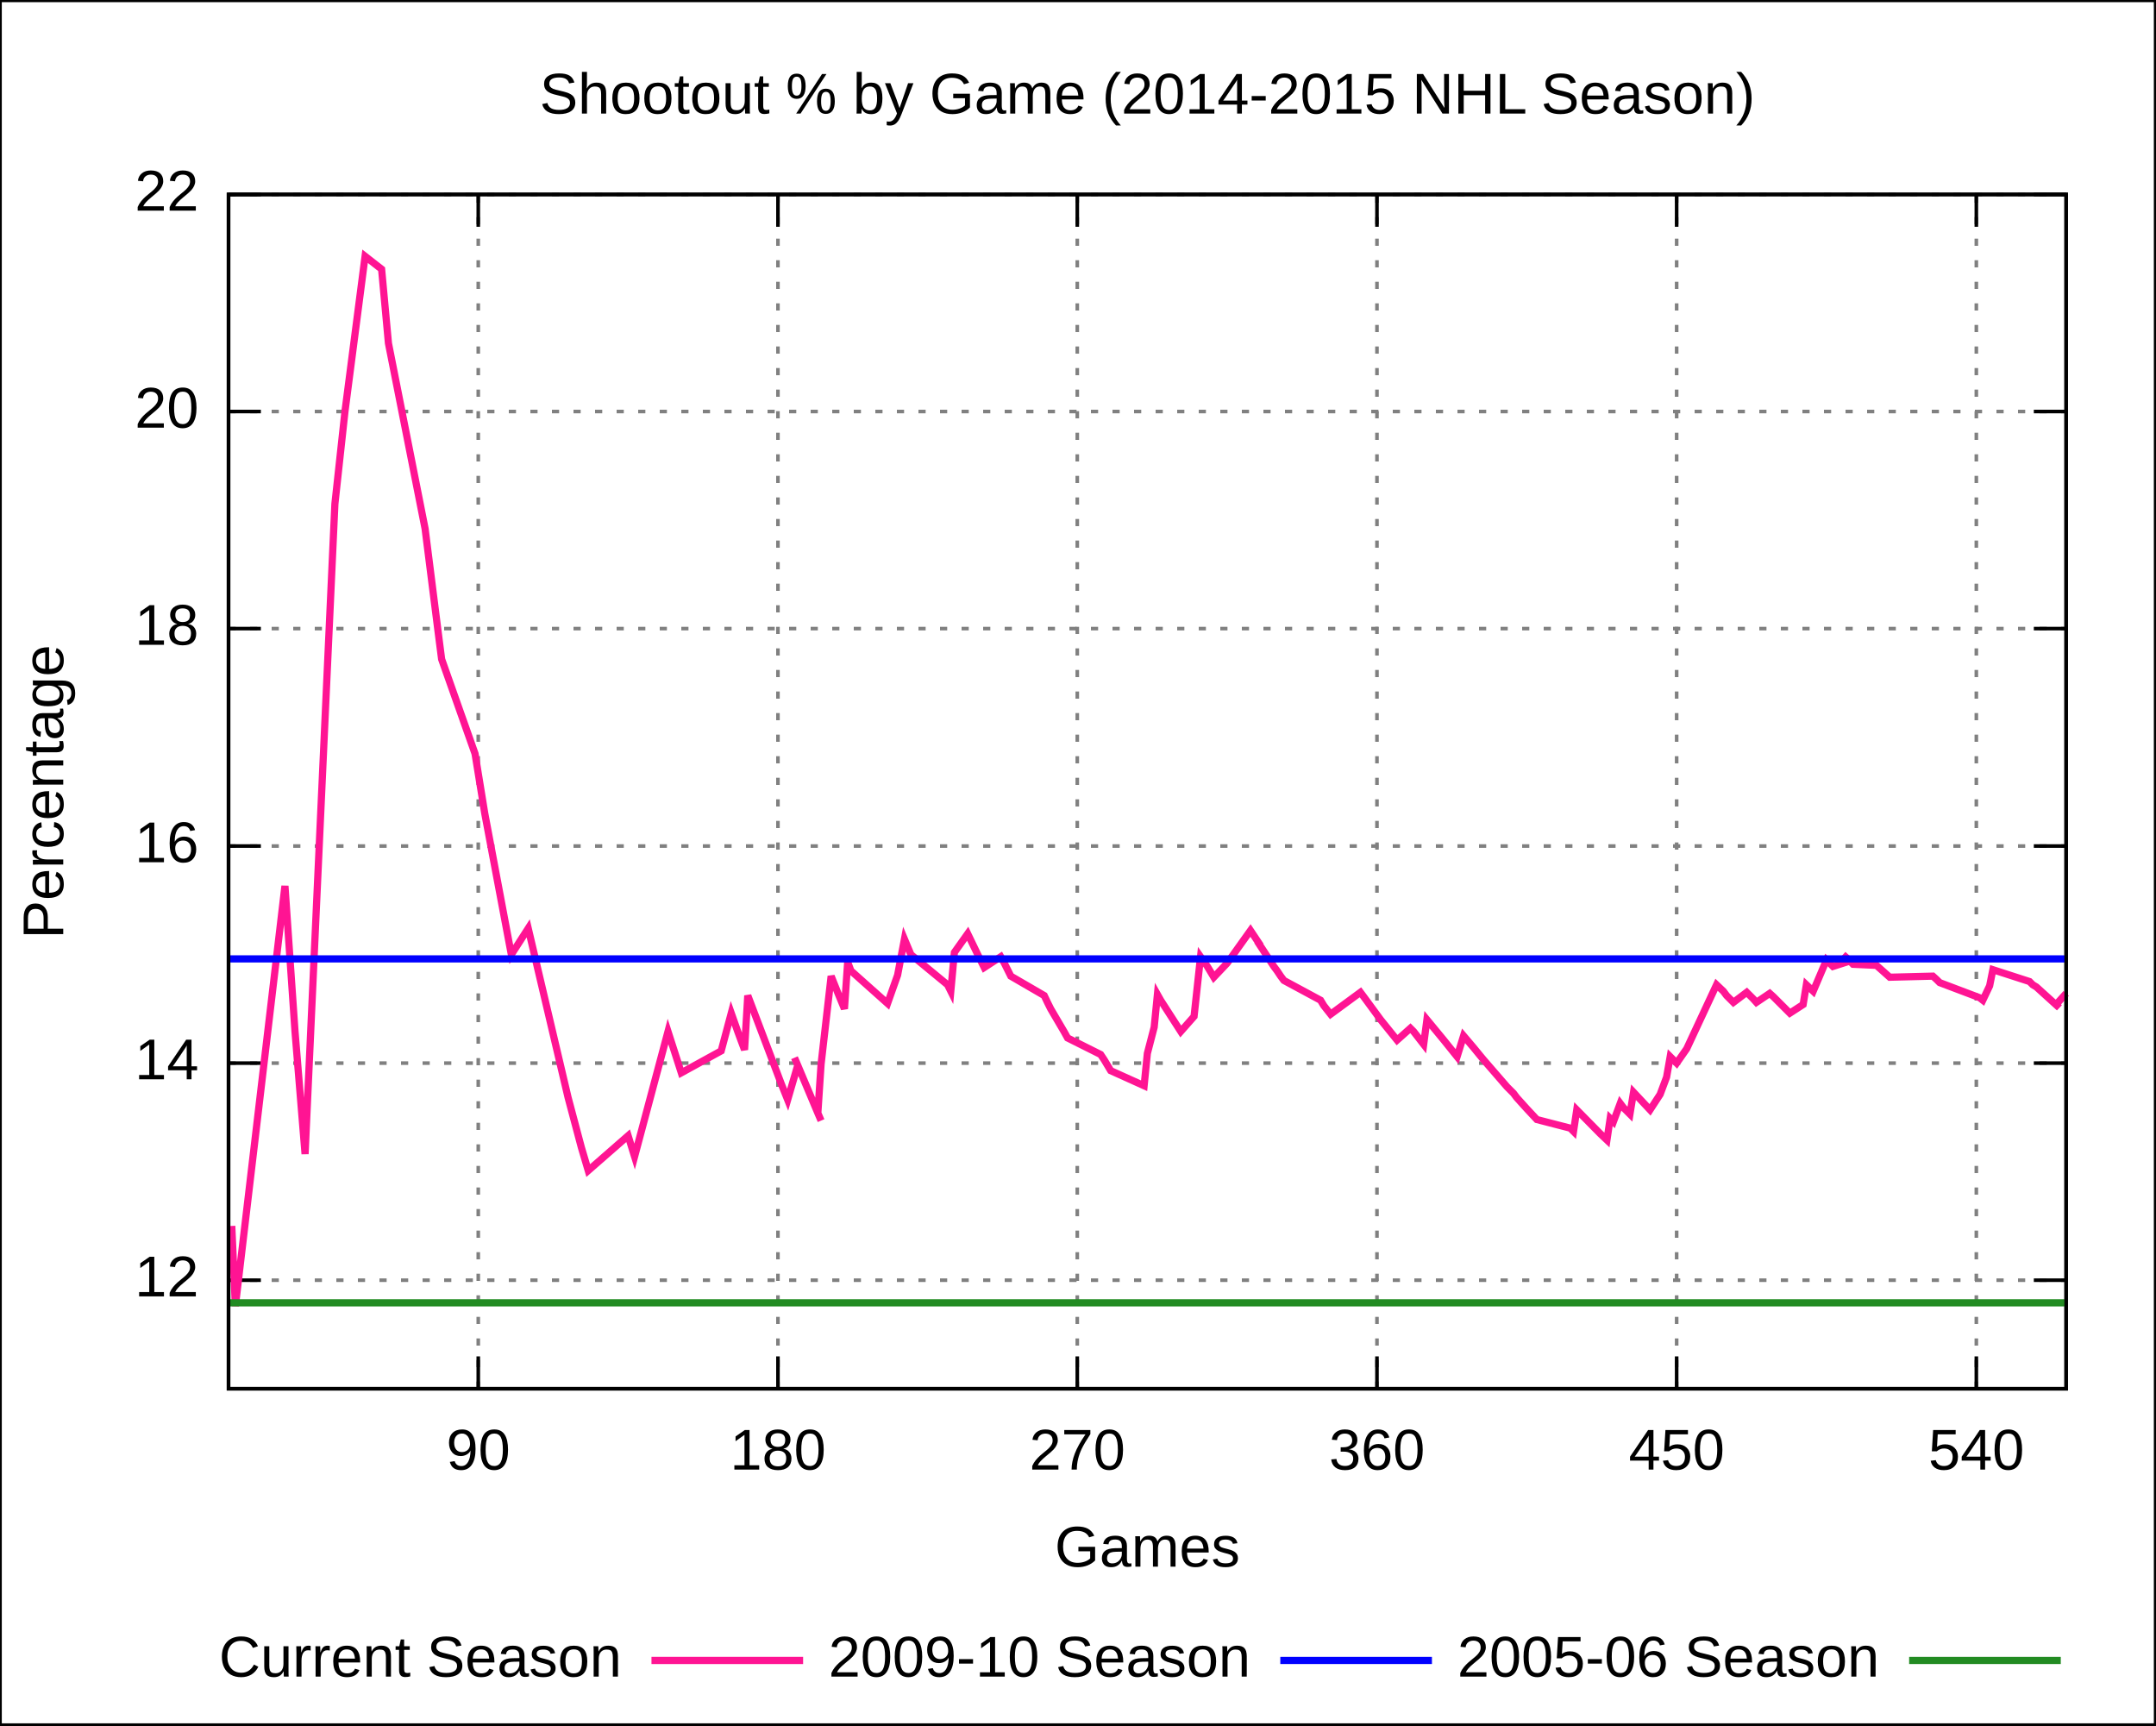
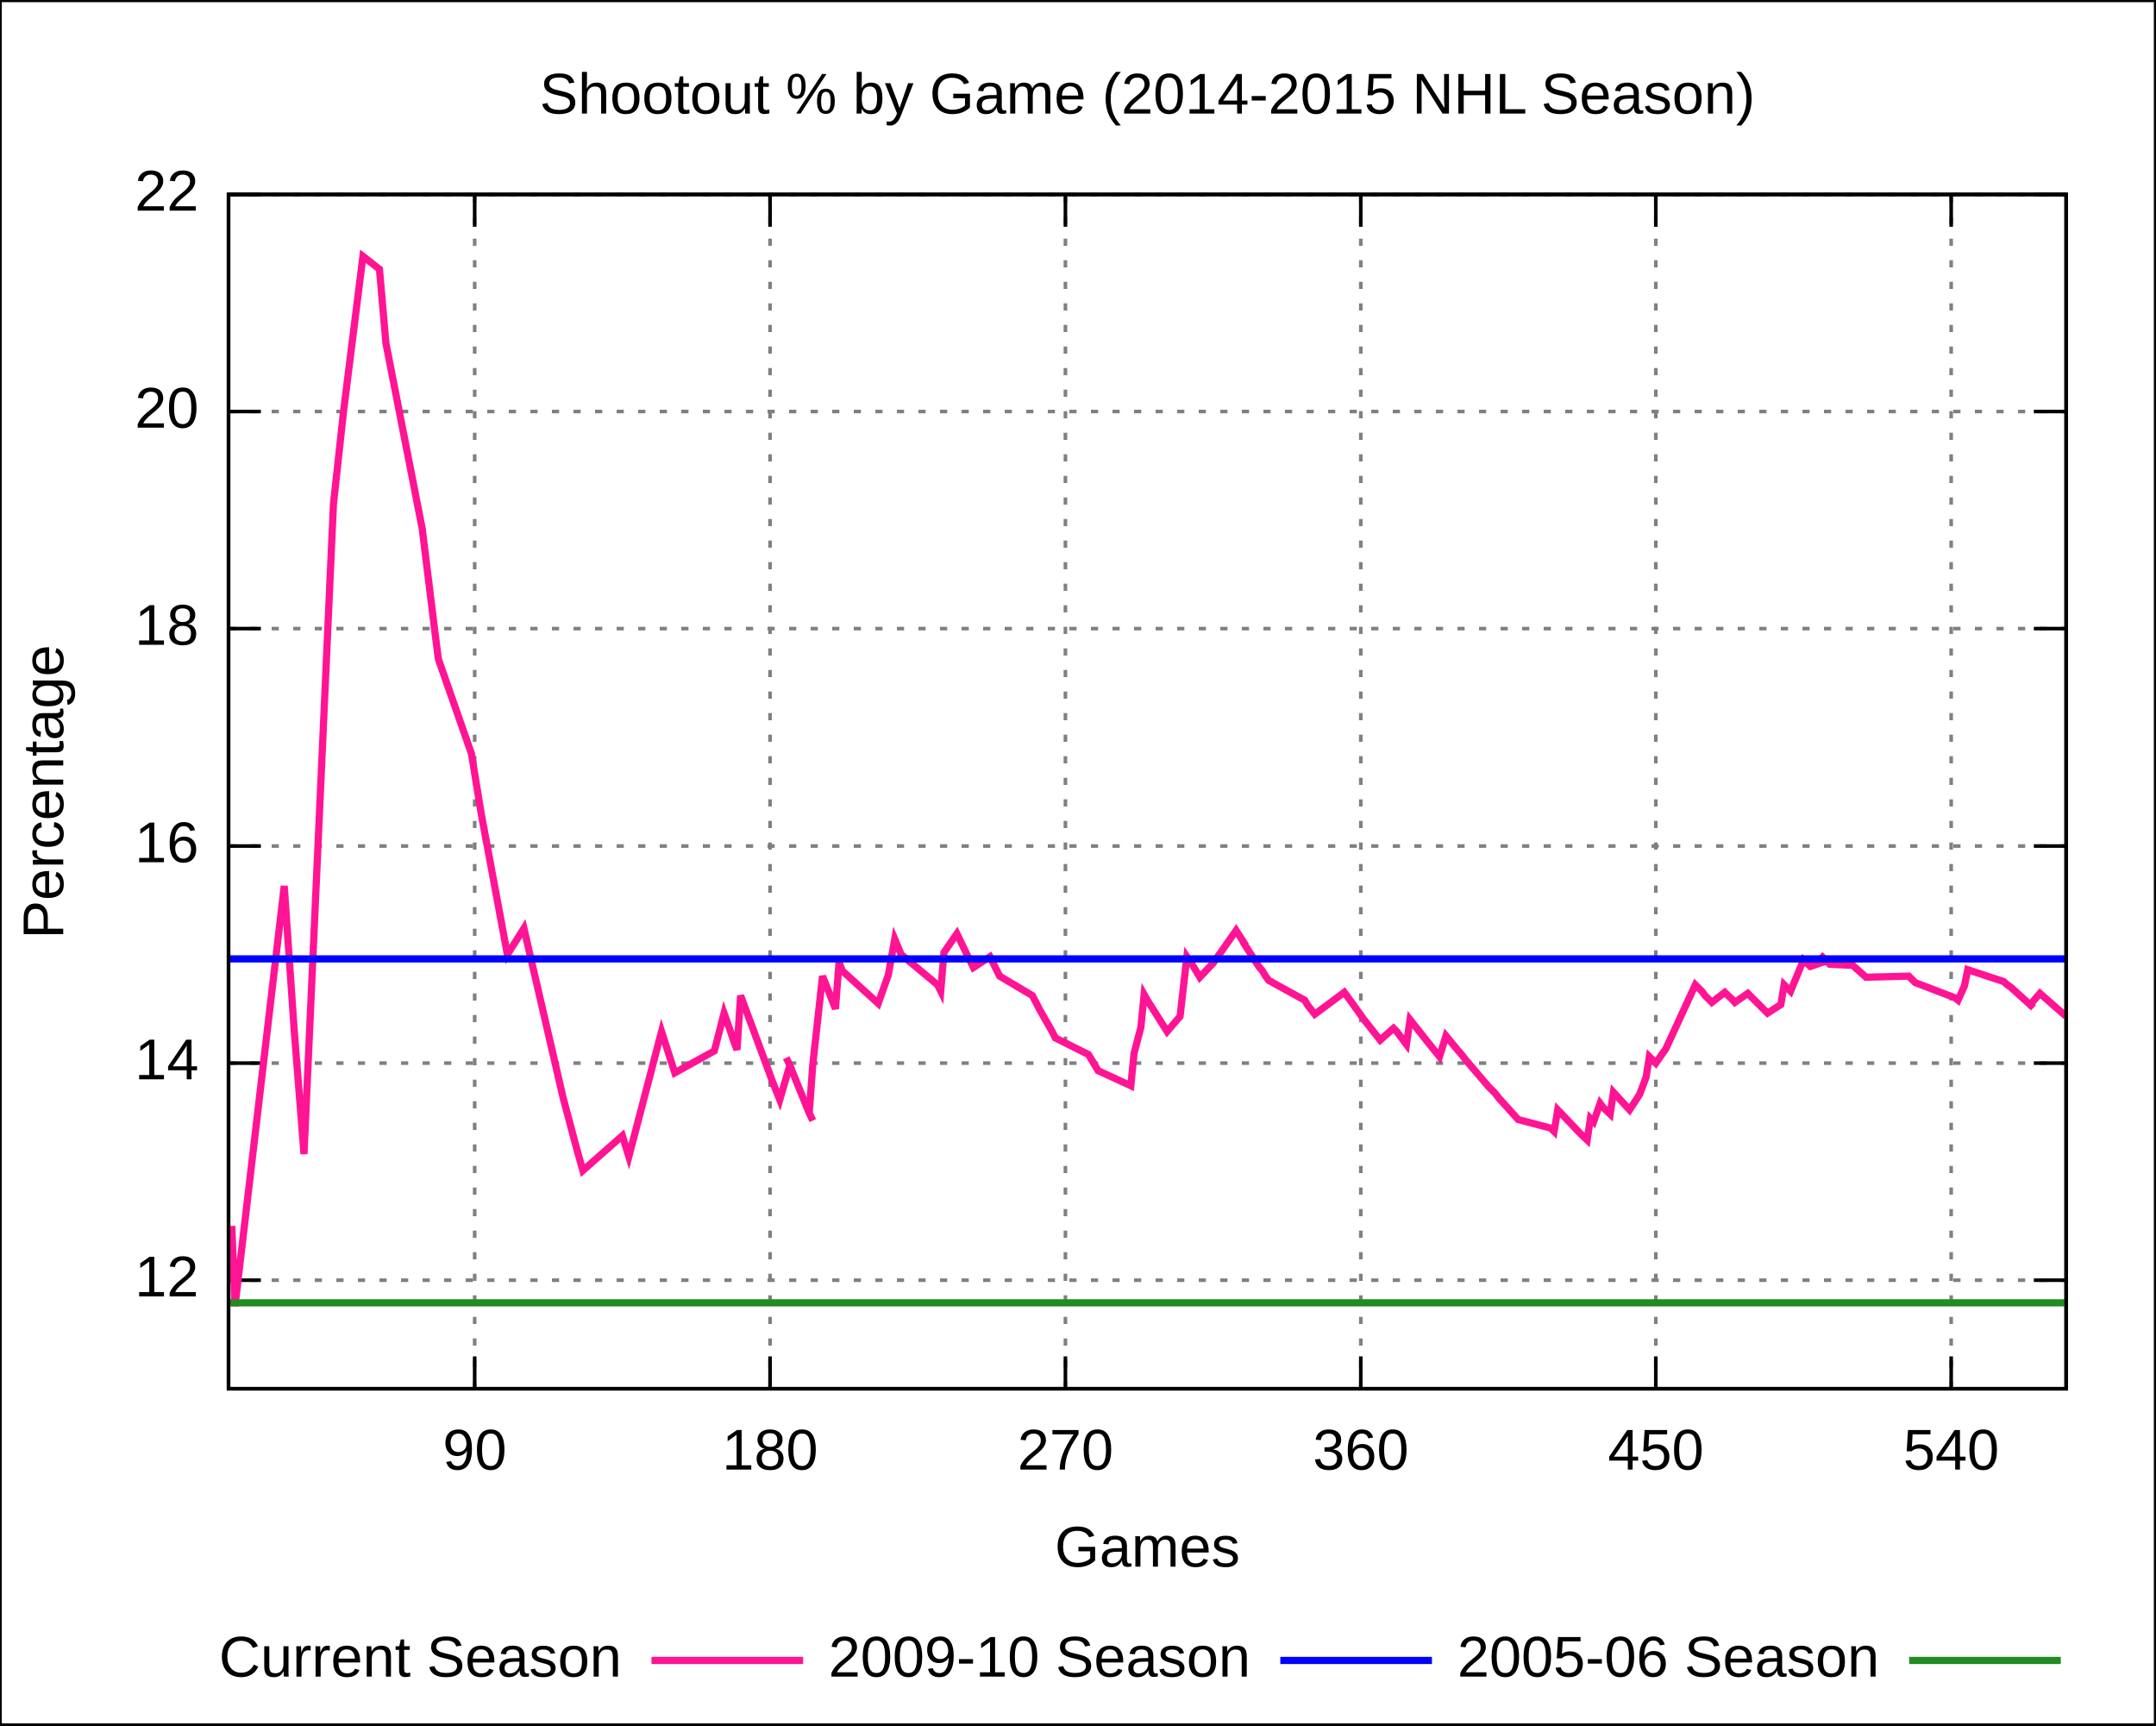
<svg xmlns="http://www.w3.org/2000/svg" xmlns:xlink="http://www.w3.org/1999/xlink" width="600" height="480" viewBox="0 0 600 480">
  <g id="gnuplot_canvas">
    <rect x="0" y="0" width="600" height="480" fill="none" />
    <defs>
      <circle id="gpDot" r="0.5" stroke-width="0.5" />
      <path id="gpPt0" stroke-width="0.222" stroke="currentColor" d="M-1,0 h2 M0,-1 v2" />
      <path id="gpPt1" stroke-width="0.222" stroke="currentColor" d="M-1,-1 L1,1 M1,-1 L-1,1" />
      <path id="gpPt2" stroke-width="0.222" stroke="currentColor" d="M-1,0 L1,0 M0,-1 L0,1 M-1,-1 L1,1 M-1,1 L1,-1" />
      <rect id="gpPt3" stroke-width="0.222" stroke="currentColor" x="-1" y="-1" width="2" height="2" />
      <rect id="gpPt4" stroke-width="0.222" stroke="currentColor" fill="currentColor" x="-1" y="-1" width="2" height="2" />
      <circle id="gpPt5" stroke-width="0.222" stroke="currentColor" cx="0" cy="0" r="1" />
      <use xlink:href="#gpPt5" id="gpPt6" fill="currentColor" stroke="none" />
      <path id="gpPt7" stroke-width="0.222" stroke="currentColor" d="M0,-1.33 L-1.33,0.67 L1.33,0.67 z" />
      <use xlink:href="#gpPt7" id="gpPt8" fill="currentColor" stroke="none" />
      <use xlink:href="#gpPt7" id="gpPt9" stroke="currentColor" transform="rotate(180)" />
      <use xlink:href="#gpPt9" id="gpPt10" fill="currentColor" stroke="none" />
      <use xlink:href="#gpPt3" id="gpPt11" stroke="currentColor" transform="rotate(45)" />
      <use xlink:href="#gpPt11" id="gpPt12" fill="currentColor" stroke="none" />
    </defs>
    <g style="fill:none; color:white; stroke:currentColor; stroke-width:1.00; stroke-linecap:butt; stroke-linejoin:miter">
</g>
    <g style="fill:none; color:black; stroke:currentColor; stroke-width:1.00; stroke-linecap:butt; stroke-linejoin:miter">
      <g style="stroke:none; shape-rendering:crispEdges">
        <polygon fill="rgb(255, 255, 255)" points="0.0,480.0 599.9,480.0 599.9,0.1 0.0,0.1 " />
      </g>
      <path stroke="black" d="M0.0,480.0 L0.0,0.1 L599.9,0.1 L599.9,480.0 L0.0,480.0  " />
    </g>
    <g style="fill:none; color:gray; stroke:currentColor; stroke-width:1.00; stroke-linecap:butt; stroke-linejoin:miter">
      <path stroke="gray" stroke-dasharray=" 2,4" class="gridline" d="M63.6,356.2 L575.0,356.2  " />
    </g>
    <g style="fill:none; color:black; stroke:currentColor; stroke-width:1.00; stroke-linecap:butt; stroke-linejoin:miter">
      <path stroke="black" d="M63.6,356.2 L72.6,356.2 M575.0,356.2 L566.0,356.2  " />
      <g transform="translate(55.3,360.7)" style="stroke:none; fill:black; font-family:Arial; font-size:12.00pt; text-anchor:end">
        <text> 12</text>
      </g>
    </g>
    <g style="fill:none; color:gray; stroke:currentColor; stroke-width:1.00; stroke-linecap:butt; stroke-linejoin:miter">
      <path stroke="gray" stroke-dasharray=" 2,4" class="gridline" d="M63.6,295.8 L575.0,295.8  " />
    </g>
    <g style="fill:none; color:black; stroke:currentColor; stroke-width:1.00; stroke-linecap:butt; stroke-linejoin:miter">
      <path stroke="black" d="M63.6,295.8 L72.6,295.8 M575.0,295.8 L566.0,295.8  " />
      <g transform="translate(55.3,300.3)" style="stroke:none; fill:black; font-family:Arial; font-size:12.00pt; text-anchor:end">
        <text> 14</text>
      </g>
    </g>
    <g style="fill:none; color:gray; stroke:currentColor; stroke-width:1.00; stroke-linecap:butt; stroke-linejoin:miter">
      <path stroke="gray" stroke-dasharray=" 2,4" class="gridline" d="M63.6,235.4 L575.0,235.4  " />
    </g>
    <g style="fill:none; color:black; stroke:currentColor; stroke-width:1.00; stroke-linecap:butt; stroke-linejoin:miter">
      <path stroke="black" d="M63.6,235.4 L72.6,235.4 M575.0,235.4 L566.0,235.4  " />
      <g transform="translate(55.3,239.9)" style="stroke:none; fill:black; font-family:Arial; font-size:12.00pt; text-anchor:end">
        <text> 16</text>
      </g>
    </g>
    <g style="fill:none; color:gray; stroke:currentColor; stroke-width:1.00; stroke-linecap:butt; stroke-linejoin:miter">
      <path stroke="gray" stroke-dasharray=" 2,4" class="gridline" d="M63.6,174.9 L575.0,174.9  " />
    </g>
    <g style="fill:none; color:black; stroke:currentColor; stroke-width:1.00; stroke-linecap:butt; stroke-linejoin:miter">
      <path stroke="black" d="M63.6,174.9 L72.6,174.9 M575.0,174.9 L566.0,174.9  " />
      <g transform="translate(55.3,179.4)" style="stroke:none; fill:black; font-family:Arial; font-size:12.00pt; text-anchor:end">
        <text> 18</text>
      </g>
    </g>
    <g style="fill:none; color:gray; stroke:currentColor; stroke-width:1.00; stroke-linecap:butt; stroke-linejoin:miter">
      <path stroke="gray" stroke-dasharray=" 2,4" class="gridline" d="M63.6,114.5 L575.0,114.5  " />
    </g>
    <g style="fill:none; color:black; stroke:currentColor; stroke-width:1.00; stroke-linecap:butt; stroke-linejoin:miter">
      <path stroke="black" d="M63.6,114.5 L72.6,114.5 M575.0,114.5 L566.0,114.5  " />
      <g transform="translate(55.3,119.0)" style="stroke:none; fill:black; font-family:Arial; font-size:12.00pt; text-anchor:end">
        <text> 20</text>
      </g>
    </g>
    <g style="fill:none; color:gray; stroke:currentColor; stroke-width:1.00; stroke-linecap:butt; stroke-linejoin:miter">
      <path stroke="gray" stroke-dasharray=" 2,4" class="gridline" d="M63.6,54.1 L575.0,54.1  " />
    </g>
    <g style="fill:none; color:black; stroke:currentColor; stroke-width:1.00; stroke-linecap:butt; stroke-linejoin:miter">
      <path stroke="black" d="M63.6,54.1 L72.6,54.1 M575.0,54.1 L566.0,54.1  " />
      <g transform="translate(55.3,58.6)" style="stroke:none; fill:black; font-family:Arial; font-size:12.00pt; text-anchor:end">
        <text> 22</text>
      </g>
    </g>
    <g style="fill:none; color:gray; stroke:currentColor; stroke-width:1.00; stroke-linecap:butt; stroke-linejoin:miter">
-       <path stroke="gray" stroke-dasharray=" 2,4" class="gridline" d="M133.1,386.4 L133.1,54.1  " />
+       <path stroke="gray" stroke-dasharray=" 2,4" class="gridline" d="M132.1,386.4 L132.1,54.1  " />
    </g>
    <g style="fill:none; color:black; stroke:currentColor; stroke-width:1.00; stroke-linecap:butt; stroke-linejoin:miter">
-       <path stroke="black" d="M133.1,386.4 L133.1,377.4 M133.1,54.1 L133.1,63.1  " />
-       <g transform="translate(133.1,408.9)" style="stroke:none; fill:black; font-family:Arial; font-size:12.00pt; text-anchor:middle">
+       <path stroke="black" d="M132.1,386.4 L132.1,377.4 M132.1,54.1 L132.1,63.1  " />
+       <g transform="translate(132.1,408.9)" style="stroke:none; fill:black; font-family:Arial; font-size:12.00pt; text-anchor:middle">
        <text> 90</text>
      </g>
    </g>
    <g style="fill:none; color:gray; stroke:currentColor; stroke-width:1.00; stroke-linecap:butt; stroke-linejoin:miter">
-       <path stroke="gray" stroke-dasharray=" 2,4" class="gridline" d="M216.5,386.4 L216.5,54.1  " />
+       <path stroke="gray" stroke-dasharray=" 2,4" class="gridline" d="M214.3,386.4 L214.3,54.1  " />
    </g>
    <g style="fill:none; color:black; stroke:currentColor; stroke-width:1.00; stroke-linecap:butt; stroke-linejoin:miter">
-       <path stroke="black" d="M216.5,386.4 L216.5,377.4 M216.5,54.1 L216.5,63.1  " />
-       <g transform="translate(216.5,408.9)" style="stroke:none; fill:black; font-family:Arial; font-size:12.00pt; text-anchor:middle">
+       <path stroke="black" d="M214.3,386.4 L214.3,377.4 M214.3,54.1 L214.3,63.1  " />
+       <g transform="translate(214.3,408.9)" style="stroke:none; fill:black; font-family:Arial; font-size:12.00pt; text-anchor:middle">
        <text> 180</text>
      </g>
    </g>
    <g style="fill:none; color:gray; stroke:currentColor; stroke-width:1.00; stroke-linecap:butt; stroke-linejoin:miter">
-       <path stroke="gray" stroke-dasharray=" 2,4" class="gridline" d="M299.8,386.4 L299.8,54.1  " />
+       <path stroke="gray" stroke-dasharray=" 2,4" class="gridline" d="M296.5,386.4 L296.5,54.1  " />
    </g>
    <g style="fill:none; color:black; stroke:currentColor; stroke-width:1.00; stroke-linecap:butt; stroke-linejoin:miter">
-       <path stroke="black" d="M299.8,386.4 L299.8,377.4 M299.8,54.1 L299.8,63.1  " />
-       <g transform="translate(299.8,408.9)" style="stroke:none; fill:black; font-family:Arial; font-size:12.00pt; text-anchor:middle">
+       <path stroke="black" d="M296.5,386.4 L296.5,377.4 M296.5,54.1 L296.5,63.1  " />
+       <g transform="translate(296.5,408.9)" style="stroke:none; fill:black; font-family:Arial; font-size:12.00pt; text-anchor:middle">
        <text> 270</text>
      </g>
    </g>
    <g style="fill:none; color:gray; stroke:currentColor; stroke-width:1.00; stroke-linecap:butt; stroke-linejoin:miter">
-       <path stroke="gray" stroke-dasharray=" 2,4" class="gridline" d="M383.2,386.4 L383.2,54.1  " />
+       <path stroke="gray" stroke-dasharray=" 2,4" class="gridline" d="M378.7,386.4 L378.7,54.1  " />
    </g>
    <g style="fill:none; color:black; stroke:currentColor; stroke-width:1.00; stroke-linecap:butt; stroke-linejoin:miter">
-       <path stroke="black" d="M383.2,386.4 L383.2,377.4 M383.2,54.1 L383.2,63.1  " />
-       <g transform="translate(383.2,408.9)" style="stroke:none; fill:black; font-family:Arial; font-size:12.00pt; text-anchor:middle">
+       <path stroke="black" d="M378.7,386.4 L378.7,377.4 M378.7,54.1 L378.7,63.1  " />
+       <g transform="translate(378.7,408.9)" style="stroke:none; fill:black; font-family:Arial; font-size:12.00pt; text-anchor:middle">
        <text> 360</text>
      </g>
    </g>
    <g style="fill:none; color:gray; stroke:currentColor; stroke-width:1.00; stroke-linecap:butt; stroke-linejoin:miter">
-       <path stroke="gray" stroke-dasharray=" 2,4" class="gridline" d="M466.6,386.4 L466.6,54.1  " />
+       <path stroke="gray" stroke-dasharray=" 2,4" class="gridline" d="M460.8,386.4 L460.8,54.1  " />
    </g>
    <g style="fill:none; color:black; stroke:currentColor; stroke-width:1.00; stroke-linecap:butt; stroke-linejoin:miter">
-       <path stroke="black" d="M466.6,386.4 L466.6,377.4 M466.6,54.1 L466.6,63.1  " />
-       <g transform="translate(466.6,408.9)" style="stroke:none; fill:black; font-family:Arial; font-size:12.00pt; text-anchor:middle">
+       <path stroke="black" d="M460.8,386.4 L460.8,377.4 M460.8,54.1 L460.8,63.1  " />
+       <g transform="translate(460.8,408.9)" style="stroke:none; fill:black; font-family:Arial; font-size:12.00pt; text-anchor:middle">
        <text> 450</text>
      </g>
    </g>
    <g style="fill:none; color:gray; stroke:currentColor; stroke-width:1.00; stroke-linecap:butt; stroke-linejoin:miter">
-       <path stroke="gray" stroke-dasharray=" 2,4" class="gridline" d="M550.0,386.4 L550.0,54.1  " />
+       <path stroke="gray" stroke-dasharray=" 2,4" class="gridline" d="M543.0,386.4 L543.0,54.1  " />
    </g>
    <g style="fill:none; color:black; stroke:currentColor; stroke-width:1.00; stroke-linecap:butt; stroke-linejoin:miter">
-       <path stroke="black" d="M550.0,386.4 L550.0,377.4 M550.0,54.1 L550.0,63.1  " />
-       <g transform="translate(550.0,408.9)" style="stroke:none; fill:black; font-family:Arial; font-size:12.00pt; text-anchor:middle">
+       <path stroke="black" d="M543.0,386.4 L543.0,377.4 M543.0,54.1 L543.0,63.1  " />
+       <g transform="translate(543.0,408.9)" style="stroke:none; fill:black; font-family:Arial; font-size:12.00pt; text-anchor:middle">
        <text> 540</text>
      </g>
      <path stroke="black" d="M63.6,54.1 L63.6,386.4 L575.0,386.4 L575.0,54.1 L63.6,54.1 Z  " />
      <g transform="translate(17.6,220.3) rotate(270)" style="stroke:none; fill:black; font-family:Arial; font-size:12.00pt; text-anchor:middle">
        <text>Percentage</text>
      </g>
      <g transform="translate(319.3,435.9)" style="stroke:none; fill:black; font-family:Arial; font-size:12.00pt; text-anchor:middle">
        <text>Games</text>
      </g>
      <g transform="translate(319.3,31.6)" style="stroke:none; fill:black; font-family:Arial; font-size:12.00pt; text-anchor:middle">
        <text>Shootout % by Game (2014-2015 NHL Season)</text>
      </g>
    </g>
    <g id="gnuplot_plot_1">
      <g style="fill:none; color:white; stroke:black; stroke-width:2.00; stroke-linecap:butt; stroke-linejoin:miter">
</g>
      <g style="fill:none; color:red; stroke:currentColor; stroke-width:2.00; stroke-linecap:butt; stroke-linejoin:miter">
        <g transform="translate(173.0,466.5)" style="stroke:none; fill:black; font-family:Arial; font-size:12.00pt; text-anchor:end">
          <text>Current Season</text>
        </g>
-         <path stroke="rgb(255,  20, 147)" d="M181.3,462.0 L223.5,462.0 M64.5,341.1 L65.5,363.4 L79.3,246.5 L82.1,287.0 L84.9,321.1 L93.2,140.2    L96.0,114.5 L101.6,71.3 L106.2,74.9 L108.1,95.5 L118.3,147.1 L122.0,176.4 L122.9,183.4 L132.2,209.7    L134.9,226.3 L142.3,265.6 L147.0,258.3 L158.1,305.4 L161.8,319.3 L163.7,325.7 L174.8,316.0 L176.6,321.8    L185.9,287.0 L189.6,298.5 L200.7,292.4 L203.5,281.9 L205.3,287.0 L206.3,289.7 L207.2,292.1 L208.1,277.0    L217.4,301.5 L219.2,306.0 L222.0,296.4 L221.1,294.3 L222.0,296.4 L227.6,309.7 L228.5,311.8 L227.6,309.7    L228.5,296.1 L231.3,271.6 L233.1,276.1 L235.0,280.7 L235.9,267.7 L236.8,270.1 L247.0,279.2 L249.8,271.3    L251.7,261.3 L253.5,265.6 L263.7,274.0 L264.6,275.8 L265.6,265.0 L269.3,259.8 L272.1,265.6 L273.9,269.2    L278.5,266.2 L279.5,268.0 L280.4,269.8 L281.3,271.6 L290.6,277.0 L291.5,278.9 L292.4,280.7 L296.1,287.0    L297.1,288.8 L306.3,293.4 L307.3,294.9 L309.1,297.9 L318.4,302.1 L319.3,293.1 L321.2,285.8 L322.1,276.7    L323.0,278.3 L328.6,287.0 L332.3,282.8 L334.1,266.2 L336.0,268.9 L337.8,271.9 L341.5,268.0 L348.0,258.9    L350.8,263.1 L349.9,261.9 L354.5,268.9 L355.4,270.1 L356.4,271.6 L357.3,272.8 L367.5,278.3 L368.4,279.8    L370.3,282.2 L378.6,276.1 L379.5,277.3 L384.2,283.7 L388.8,289.4 L392.5,286.1 L393.4,287.0 L396.2,290.6    L397.1,283.7 L401.8,289.4 L405.5,294.0 L407.3,288.2 L410.1,291.5 L411.9,293.7 L412.9,294.9 L419.4,302.4    L420.3,303.3 L421.2,304.2 L422.1,305.4 L424.9,308.5 L427.7,311.5 L437.0,313.9 L437.9,314.8 L438.8,308.8    L445.3,315.4 L447.2,317.2 L448.1,311.2 L449.0,312.1 L450.9,307.0 L451.8,308.2 L453.6,310.0 L454.6,303.9    L459.2,308.8 L462.0,304.5 L463.8,299.7 L464.8,294.0 L465.7,294.9 L466.6,295.8 L469.4,291.8 L477.7,274.0    L479.6,275.8 L480.5,277.0 L482.4,278.9 L486.1,276.1 L487.0,277.0 L487.9,277.9 L488.8,278.9 L492.5,276.4    L493.5,277.3 L498.1,281.9 L501.8,279.5 L502.7,274.0 L504.6,275.8 L508.3,267.1 L510.1,268.9 L514.8,267.4    L513.9,266.5 L512.9,265.6 L514.8,267.4 L515.7,268.3 L522.2,268.6 L525.9,271.9 L537.9,271.6 L538.9,272.5    L539.8,273.4 L550.9,277.6 L551.8,278.3 L553.7,274.3 L554.6,269.8 L564.8,273.1 L565.7,274.0 L566.7,274.6    L573.1,280.4 L572.2,279.5 L575.0,276.4  " />
+         <path stroke="rgb(255,  20, 147)" d="M181.3,462.0 L223.5,462.0 M64.5,341.1 L65.4,363.4 L79.1,246.5 L81.9,287.0 L84.6,321.1 L92.8,140.2    L95.6,114.5 L101.0,71.3 L105.6,74.9 L107.4,95.5 L117.5,147.1 L121.1,176.4 L122.0,183.4 L131.2,209.7    L133.9,226.3 L141.2,265.6 L145.8,258.3 L156.7,305.4 L160.4,319.3 L162.2,325.7 L173.2,316.0 L175.0,321.8    L184.1,287.0 L187.8,298.5 L198.8,292.4 L201.5,281.9 L203.3,287.0 L204.2,289.7 L205.1,292.1 L206.1,277.0    L215.2,301.5 L217.0,306.0 L219.8,296.4 L218.8,294.3 L219.8,296.4 L225.2,309.7 L226.2,311.8 L225.2,309.7    L226.2,296.1 L228.9,271.6 L230.7,276.1 L232.5,280.7 L233.5,267.7 L234.4,270.1 L244.4,279.2 L247.2,271.3    L249.0,261.3 L250.8,265.6 L260.9,274.0 L261.8,275.8 L262.7,265.0 L266.3,259.8 L269.1,265.6 L270.9,269.2    L275.5,266.2 L276.4,268.0 L277.3,269.8 L278.2,271.6 L287.3,277.0 L288.3,278.9 L289.2,280.7 L292.8,287.0    L293.7,288.8 L302.9,293.4 L303.8,294.9 L305.6,297.9 L314.7,302.1 L315.6,293.1 L317.5,285.8 L318.4,276.7    L319.3,278.3 L324.8,287.0 L328.4,282.8 L330.3,266.2 L332.1,268.9 L333.9,271.9 L337.6,268.0 L344.0,258.9    L346.7,263.1 L345.8,261.9 L350.3,268.9 L351.3,270.1 L352.2,271.6 L353.1,272.8 L363.1,278.3 L364.0,279.8    L365.9,282.2 L374.1,276.1 L375.0,277.3 L379.6,283.7 L384.1,289.4 L387.8,286.1 L388.7,287.0 L391.4,290.6    L392.4,283.7 L396.9,289.4 L400.6,294.0 L402.4,288.2 L405.1,291.5 L407.0,293.7 L407.9,294.9 L414.3,302.4    L415.2,303.3 L416.1,304.2 L417.0,305.4 L419.8,308.5 L422.5,311.5 L431.6,313.9 L432.5,314.8 L433.5,308.8    L439.8,315.4 L441.7,317.2 L442.6,311.2 L443.5,312.1 L445.3,307.0 L446.2,308.2 L448.1,310.0 L449.0,303.9    L453.5,308.8 L456.3,304.5 L458.1,299.7 L459.0,294.0 L459.9,294.9 L460.8,295.8 L463.6,291.8 L471.8,274.0    L473.6,275.8 L474.5,277.0 L476.4,278.9 L480.0,276.1 L480.9,277.0 L481.9,277.9 L482.8,278.9 L486.4,276.4    L487.3,277.3 L491.9,281.9 L495.6,279.5 L496.5,274.0 L498.3,275.8 L501.9,267.1 L503.8,268.9 L508.3,267.4    L507.4,266.5 L506.5,265.6 L508.3,267.4 L509.2,268.3 L515.6,268.6 L519.3,271.9 L531.2,271.6 L532.1,272.5    L533.0,273.4 L544.0,277.6 L544.9,278.3 L546.7,274.3 L547.6,269.8 L557.6,273.1 L558.6,274.0 L559.5,274.6    L565.9,280.4 L565.0,279.5 L567.7,276.4 L575.0,282.8  " />
      </g>
    </g>
    <g id="gnuplot_plot_2">
      <g style="fill:none; color:green; stroke:currentColor; stroke-width:2.00; stroke-linecap:butt; stroke-linejoin:miter">
        <g transform="translate(348.0,466.5)" style="stroke:none; fill:black; font-family:Arial; font-size:12.00pt; text-anchor:end">
          <text>2009-10 Season</text>
        </g>
        <path stroke="rgb(  0,   0, 255)" d="M356.3,462.0 L398.5,462.0 M63.6,266.8 L68.8,266.8 L73.9,266.8 L79.1,266.8 L84.3,266.8 L89.4,266.8    L94.6,266.8 L99.8,266.8 L104.9,266.8 L110.1,266.8 L115.3,266.8 L120.4,266.8 L125.6,266.8 L130.8,266.8    L135.9,266.8 L141.1,266.8 L146.3,266.8 L151.4,266.8 L156.6,266.8 L161.7,266.8 L166.9,266.8 L172.1,266.8    L177.2,266.8 L182.4,266.8 L187.6,266.8 L192.7,266.8 L197.9,266.8 L203.1,266.8 L208.2,266.8 L213.4,266.8    L218.6,266.8 L223.7,266.8 L228.9,266.8 L234.1,266.8 L239.2,266.8 L244.4,266.8 L249.6,266.8 L254.7,266.8    L259.9,266.8 L265.1,266.8 L270.2,266.8 L275.4,266.8 L280.6,266.8 L285.7,266.8 L290.9,266.8 L296.1,266.8    L301.2,266.8 L306.4,266.8 L311.6,266.8 L316.7,266.8 L321.9,266.8 L327.0,266.8 L332.2,266.8 L337.4,266.8    L342.5,266.8 L347.7,266.8 L352.9,266.8 L358.0,266.8 L363.2,266.8 L368.4,266.8 L373.5,266.8 L378.7,266.8    L383.9,266.8 L389.0,266.8 L394.2,266.8 L399.4,266.8 L404.5,266.8 L409.7,266.8 L414.9,266.8 L420.0,266.8    L425.2,266.8 L430.4,266.8 L435.5,266.8 L440.7,266.8 L445.9,266.8 L451.0,266.8 L456.2,266.8 L461.4,266.8    L466.5,266.8 L471.7,266.8 L476.9,266.8 L482.0,266.8 L487.2,266.8 L492.3,266.8 L497.5,266.8 L502.7,266.8    L507.8,266.8 L513.0,266.8 L518.2,266.8 L523.3,266.8 L528.5,266.8 L533.7,266.8 L538.8,266.8 L544.0,266.8    L549.2,266.8 L554.3,266.8 L559.5,266.8 L564.7,266.8 L569.8,266.8 L575.0,266.8  " />
      </g>
    </g>
    <g id="gnuplot_plot_3">
      <g style="fill:none; color:blue; stroke:currentColor; stroke-width:2.00; stroke-linecap:butt; stroke-linejoin:miter">
        <g transform="translate(523.0,466.5)" style="stroke:none; fill:black; font-family:Arial; font-size:12.00pt; text-anchor:end">
          <text>2005-06 Season</text>
        </g>
        <path stroke="rgb( 34, 139,  34)" d="M531.3,462.0 L573.5,462.0 M63.6,362.5 L68.8,362.5 L73.9,362.5 L79.1,362.5 L84.3,362.5 L89.4,362.5    L94.6,362.5 L99.8,362.5 L104.9,362.5 L110.1,362.5 L115.3,362.5 L120.4,362.5 L125.6,362.5 L130.8,362.5    L135.9,362.5 L141.1,362.5 L146.3,362.5 L151.4,362.5 L156.6,362.5 L161.7,362.5 L166.9,362.5 L172.1,362.5    L177.2,362.5 L182.4,362.5 L187.6,362.5 L192.7,362.5 L197.9,362.5 L203.1,362.5 L208.2,362.5 L213.4,362.5    L218.6,362.5 L223.7,362.5 L228.9,362.5 L234.1,362.5 L239.2,362.5 L244.4,362.5 L249.6,362.5 L254.7,362.5    L259.9,362.5 L265.1,362.5 L270.2,362.5 L275.4,362.5 L280.6,362.5 L285.7,362.5 L290.9,362.5 L296.1,362.5    L301.2,362.5 L306.4,362.5 L311.6,362.5 L316.7,362.5 L321.9,362.5 L327.0,362.5 L332.2,362.5 L337.4,362.5    L342.5,362.5 L347.7,362.5 L352.9,362.5 L358.0,362.5 L363.2,362.5 L368.4,362.5 L373.5,362.5 L378.7,362.5    L383.9,362.5 L389.0,362.5 L394.2,362.5 L399.4,362.5 L404.5,362.5 L409.7,362.5 L414.9,362.5 L420.0,362.5    L425.2,362.5 L430.4,362.5 L435.5,362.5 L440.7,362.5 L445.9,362.5 L451.0,362.5 L456.2,362.5 L461.4,362.5    L466.5,362.5 L471.7,362.5 L476.9,362.5 L482.0,362.5 L487.2,362.5 L492.3,362.5 L497.5,362.5 L502.7,362.5    L507.8,362.5 L513.0,362.5 L518.2,362.5 L523.3,362.5 L528.5,362.5 L533.7,362.5 L538.8,362.5 L544.0,362.5    L549.2,362.5 L554.3,362.5 L559.5,362.5 L564.7,362.5 L569.8,362.5 L575.0,362.5  " />
      </g>
    </g>
    <g style="fill:none; color:white; stroke:rgb( 34, 139,  34); stroke-width:1.00; stroke-linecap:butt; stroke-linejoin:miter">
</g>
    <g style="fill:none; color:black; stroke:currentColor; stroke-width:1.00; stroke-linecap:butt; stroke-linejoin:miter">
      <path stroke="black" d="M63.6,54.1 L63.6,386.4 L575.0,386.4 L575.0,54.1 L63.6,54.1 Z  " />
    </g>
  </g>
</svg>
